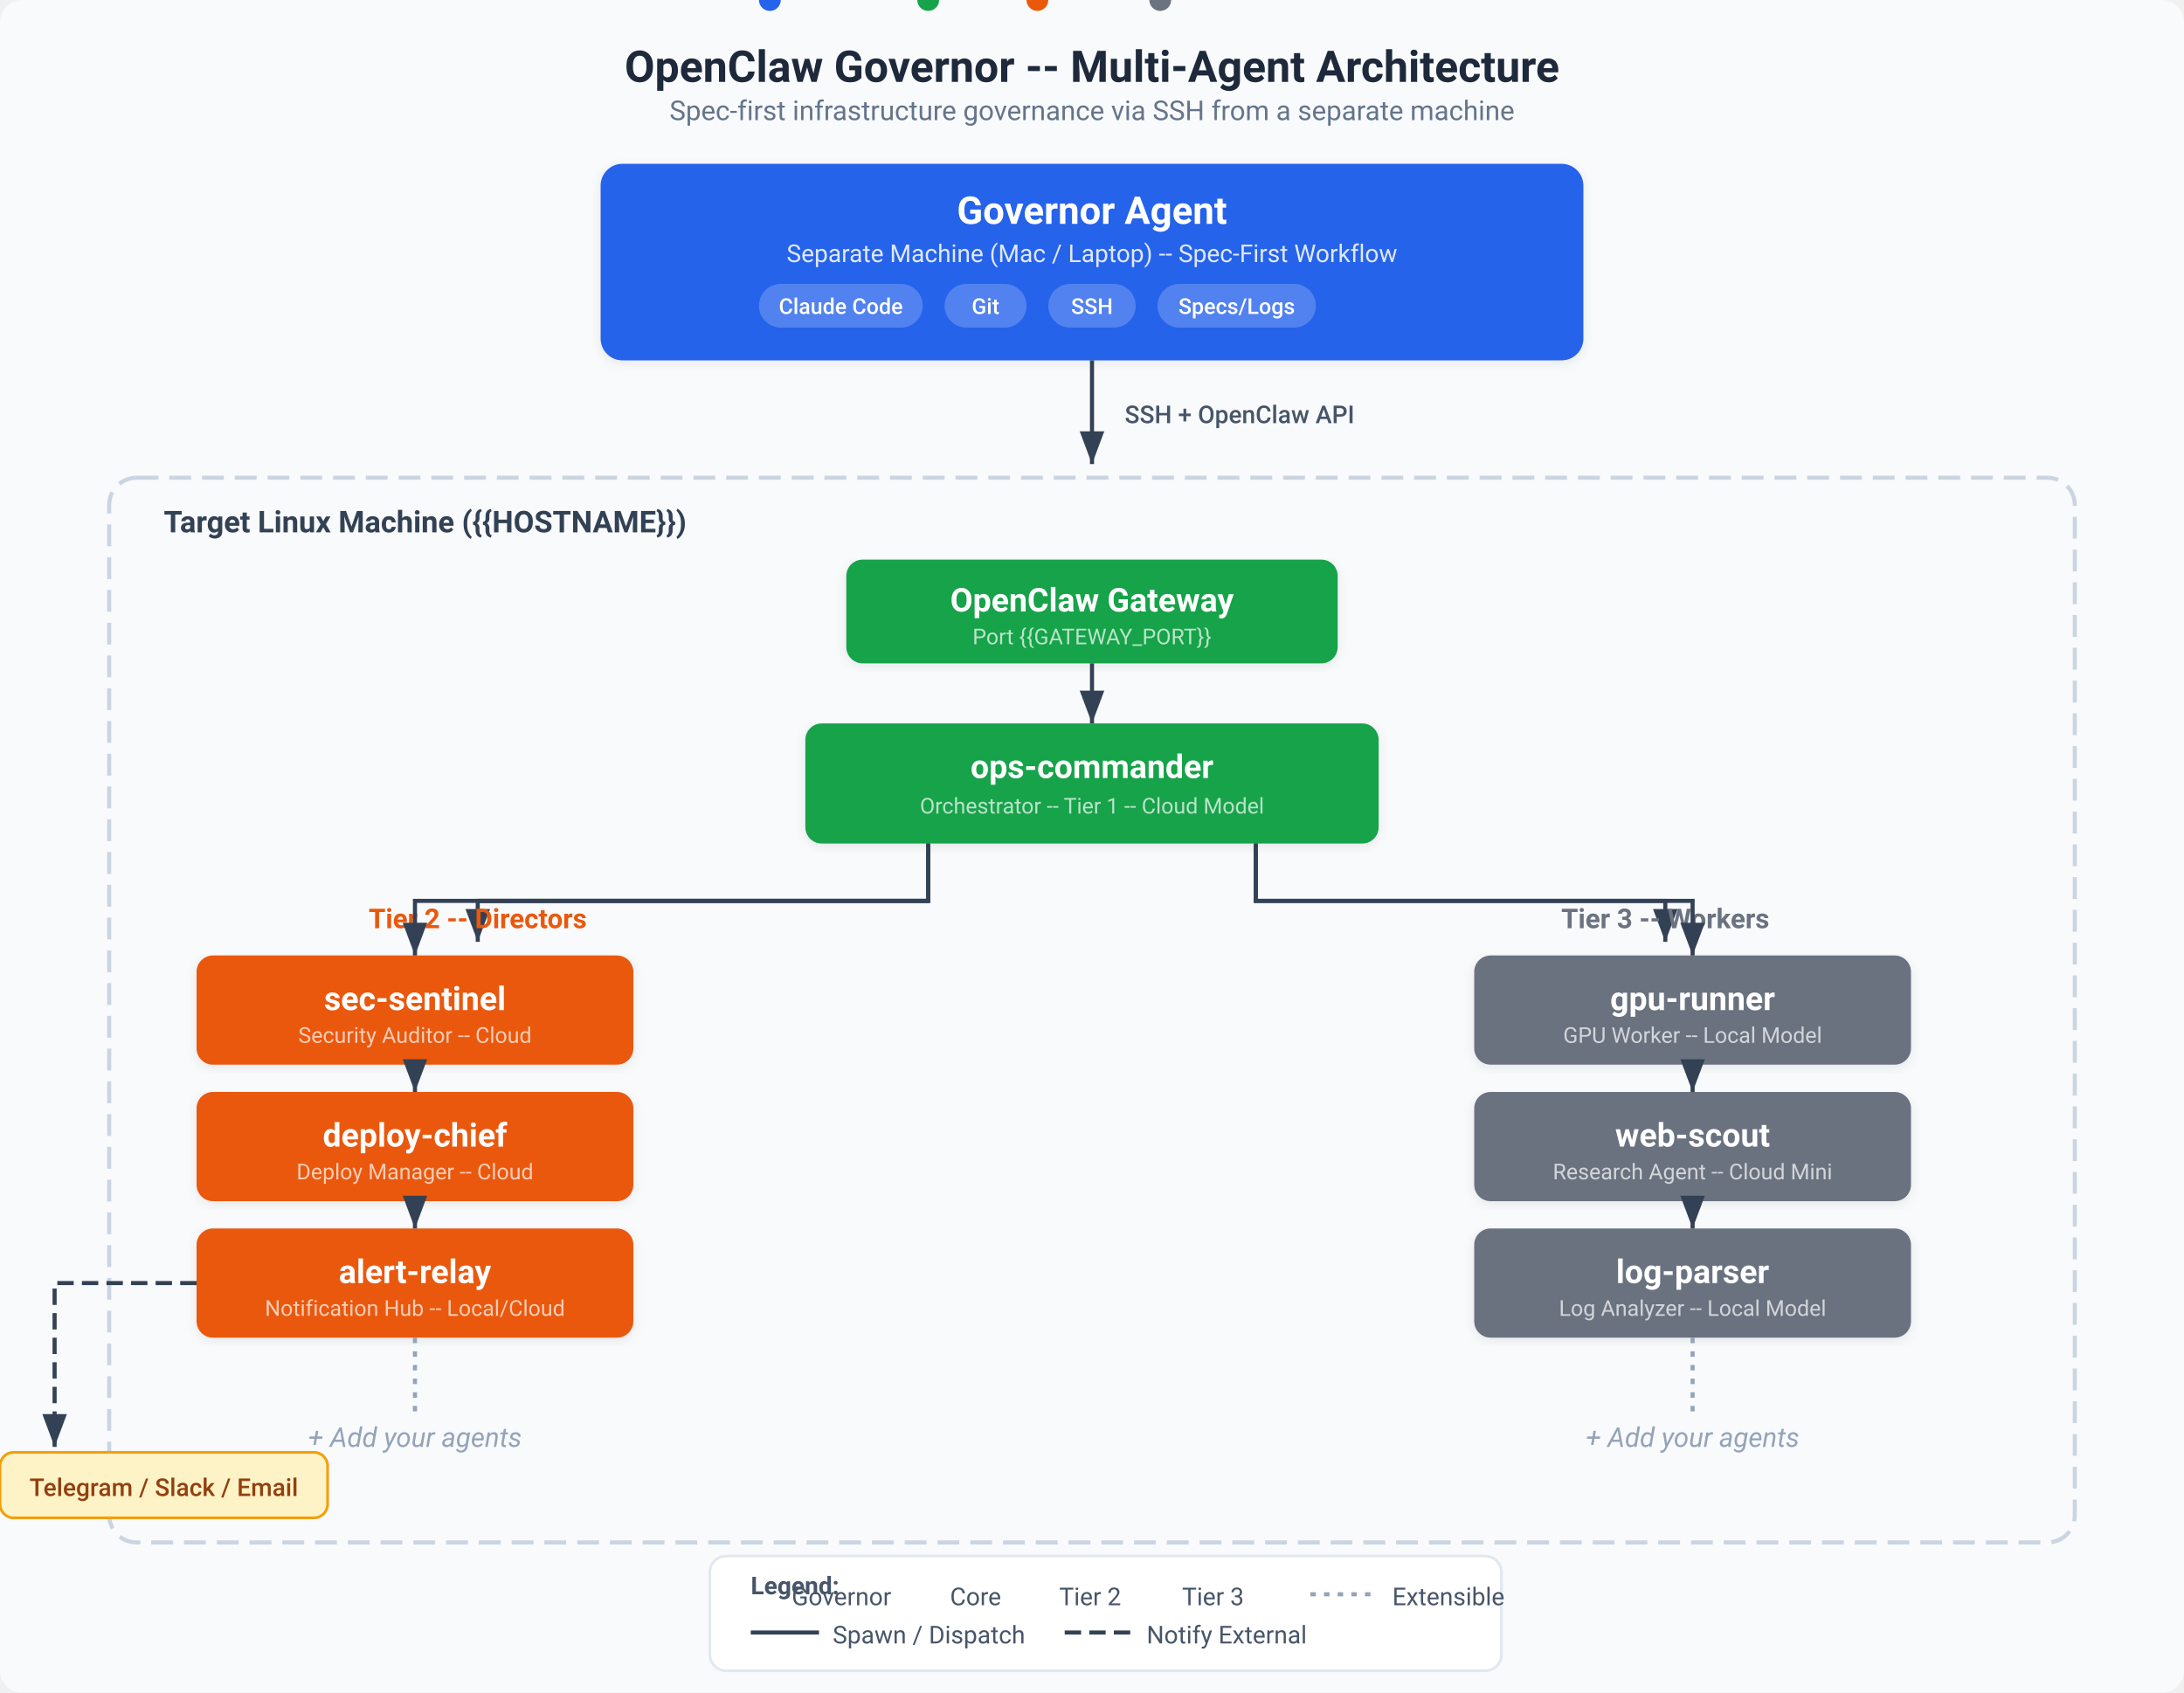
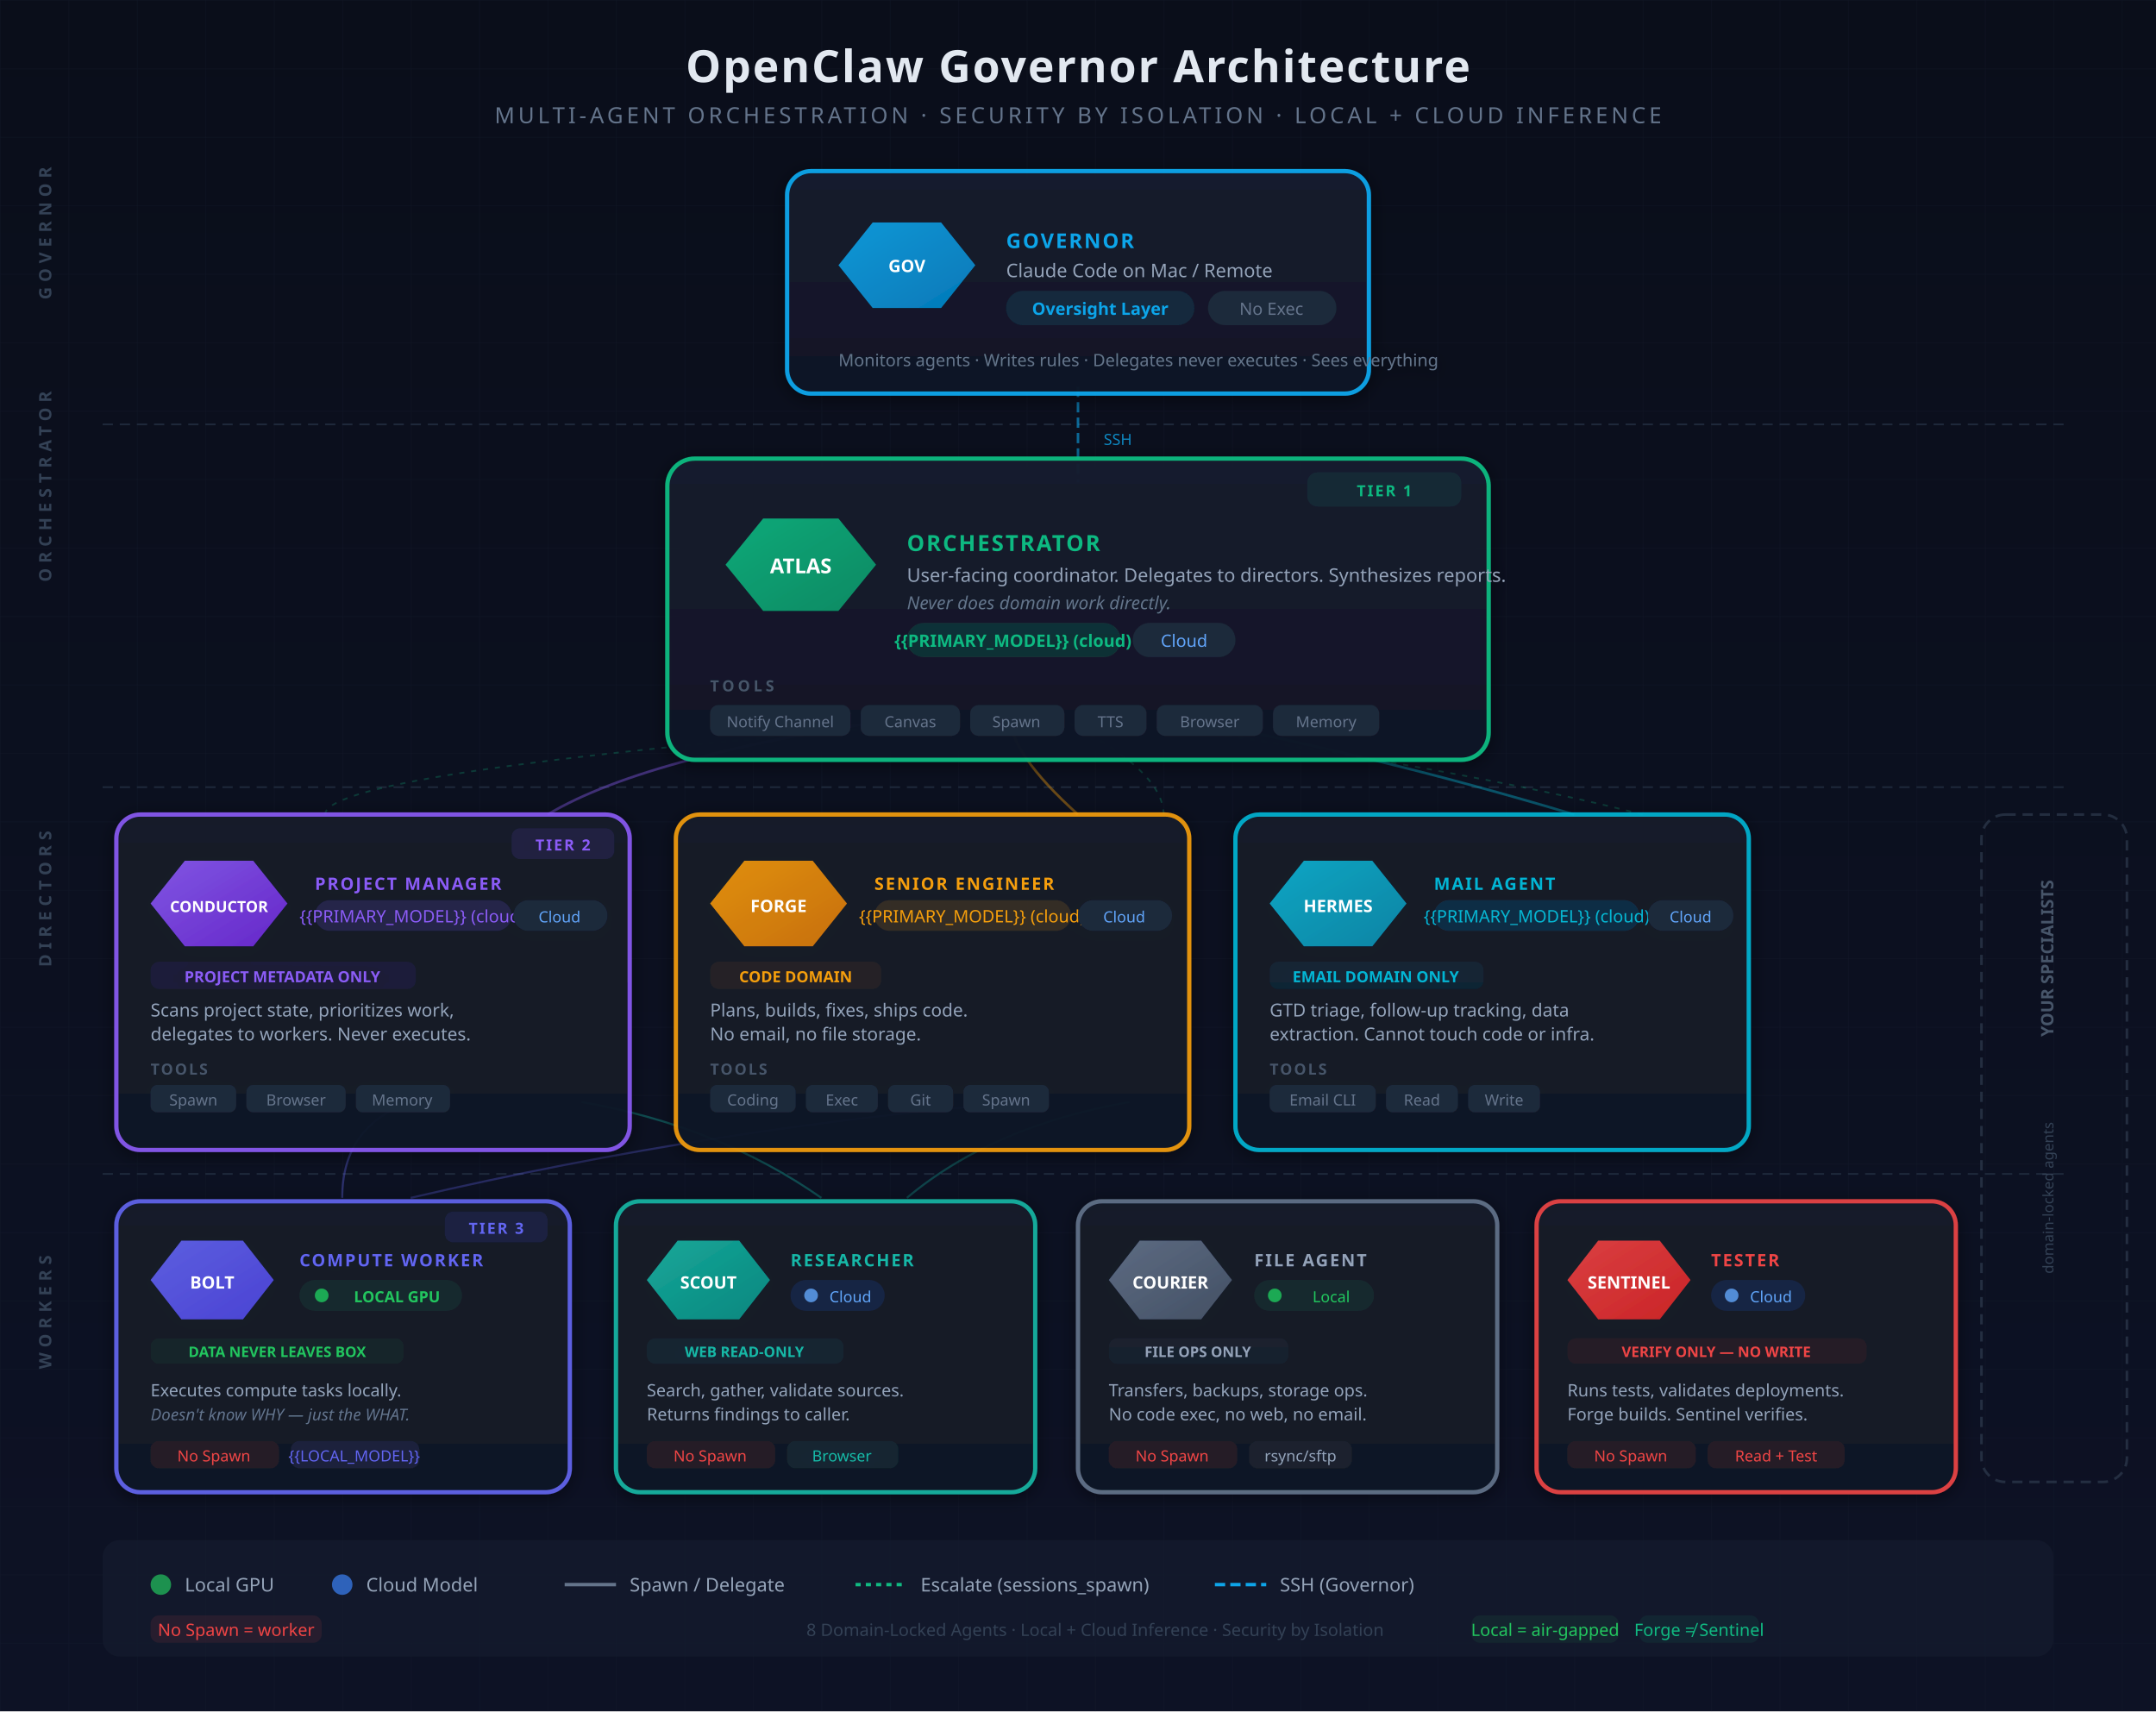
- <svg xmlns="http://www.w3.org/2000/svg" viewBox="0 0 800 620" width="800" height="620">
-   <style>
-     text { font-family: -apple-system, 'Segoe UI', Roboto, Helvetica, Arial, sans-serif; }
-     .title { font-size: 16px; font-weight: 700; fill: #1e293b; }
-     .subtitle { font-size: 10px; fill: #64748b; }
-     .box-label { font-size: 12px; font-weight: 600; fill: #fff; }
-     .box-sub { font-size: 9px; fill: rgba(255,255,255,0.85); }
-     .section-label { font-size: 11px; font-weight: 600; fill: #334155; }
-     .badge { font-size: 8px; font-weight: 500; fill: #1e293b; }
-     .legend-text { font-size: 9px; fill: #475569; }
-     .arrow-label { font-size: 9px; fill: #475569; font-weight: 500; }
-     .tier-label { font-size: 8px; fill: rgba(255,255,255,0.7); font-weight: 400; }
-     .add-label { font-size: 10px; fill: #94a3b8; font-style: italic; }
-     .connector { fill: none; stroke-width: 1.5; }
-     .solid { stroke: #334155; }
-     .dashed { stroke: #334155; stroke-dasharray: 6,3; }
-     .dotted { stroke: #94a3b8; stroke-dasharray: 2,3; }
-   </style>
+ <svg xmlns="http://www.w3.org/2000/svg" viewBox="0 0 1260 1000" font-family="'Segoe UI', system-ui, -apple-system, sans-serif">
  <defs>
-     <marker id="arrowhead" markerWidth="8" markerHeight="6" refX="8" refY="3" orient="auto">
-       <path d="M0,0 L8,3 L0,6 Z" fill="#334155" />
-     </marker>
-     <marker id="arrowhead-gray" markerWidth="8" markerHeight="6" refX="8" refY="3" orient="auto">
-       <path d="M0,0 L8,3 L0,6 Z" fill="#94a3b8" />
-     </marker>
-     <filter id="shadow" x="-4%" y="-4%" width="108%" height="112%">
-       <feDropShadow dx="0" dy="1" stdDeviation="2" flood-opacity="0.08" />
+     <linearGradient id="bg" x1="0" y1="0" x2="0" y2="1">
+       <stop offset="0%" stop-color="#0a0e1a" />
+       <stop offset="100%" stop-color="#0d1225" />
+     </linearGradient>
+     <linearGradient id="cardBg" x1="0" y1="0" x2="0" y2="1">
+       <stop offset="0%" stop-color="#141b2d" />
+       <stop offset="100%" stop-color="#111827" />
+     </linearGradient>
+     <linearGradient id="govGrad" x1="0" y1="0" x2="1" y2="1">
+       <stop offset="0%" stop-color="#0ea5e9" />
+       <stop offset="100%" stop-color="#0284c7" />
+     </linearGradient>
+     <linearGradient id="atlasGrad" x1="0" y1="0" x2="1" y2="1">
+       <stop offset="0%" stop-color="#10b981" />
+       <stop offset="100%" stop-color="#059669" />
+     </linearGradient>
+     <linearGradient id="conductorGrad" x1="0" y1="0" x2="1" y2="1">
+       <stop offset="0%" stop-color="#8b5cf6" />
+       <stop offset="100%" stop-color="#6d28d9" />
+     </linearGradient>
+     <linearGradient id="forgeGrad" x1="0" y1="0" x2="1" y2="1">
+       <stop offset="0%" stop-color="#f59e0b" />
+       <stop offset="100%" stop-color="#d97706" />
+     </linearGradient>
+     <linearGradient id="hermesGrad" x1="0" y1="0" x2="1" y2="1">
+       <stop offset="0%" stop-color="#06b6d4" />
+       <stop offset="100%" stop-color="#0891b2" />
+     </linearGradient>
+     <linearGradient id="boltGrad" x1="0" y1="0" x2="1" y2="1">
+       <stop offset="0%" stop-color="#6366f1" />
+       <stop offset="100%" stop-color="#4f46e5" />
+     </linearGradient>
+     <linearGradient id="scoutGrad" x1="0" y1="0" x2="1" y2="1">
+       <stop offset="0%" stop-color="#14b8a6" />
+       <stop offset="100%" stop-color="#0d9488" />
+     </linearGradient>
+     <linearGradient id="courierGrad" x1="0" y1="0" x2="1" y2="1">
+       <stop offset="0%" stop-color="#64748b" />
+       <stop offset="100%" stop-color="#475569" />
+     </linearGradient>
+     <linearGradient id="sentinelGrad" x1="0" y1="0" x2="1" y2="1">
+       <stop offset="0%" stop-color="#ef4444" />
+       <stop offset="100%" stop-color="#dc2626" />
+     </linearGradient>
+     <linearGradient id="accent" x1="0" y1="0" x2="1" y2="0">
+       <stop offset="0%" stop-color="#10b981" />
+       <stop offset="100%" stop-color="#06b6d4" />
+     </linearGradient>
+     <filter id="shadow">
+       <feDropShadow dx="0" dy="2" stdDeviation="5" flood-color="#000" flood-opacity="0.5" />
+     </filter>
+     <filter id="glowBlue">
+       <feGaussianBlur stdDeviation="4" result="blur" />
+       <feComposite in="SourceGraphic" in2="blur" operator="over" />
    </filter>
  </defs>
-   <rect width="800" height="620" fill="#f8fafc" rx="8" />
-   <text x="400" y="30" text-anchor="middle" class="title">OpenClaw Governor -- Multi-Agent Architecture</text>
-   <text x="400" y="44" text-anchor="middle" class="subtitle">Spec-first infrastructure governance via SSH from a separate machine</text>
-   <rect x="220" y="60" width="360" height="72" rx="8" fill="#2563eb" filter="url(#shadow)" />
-   <text x="400" y="82" text-anchor="middle" class="box-label" style="font-size:14px">Governor Agent</text>
-   <text x="400" y="96" text-anchor="middle" class="box-sub">Separate Machine (Mac / Laptop) -- Spec-First Workflow</text>
-   <rect x="278" y="104" width="60" height="16" rx="8" fill="rgba(255,255,255,0.2)" />
-   <text x="308" y="115" text-anchor="middle" class="badge" style="fill:#fff">Claude Code</text>
-   <rect x="346" y="104" width="30" height="16" rx="8" fill="rgba(255,255,255,0.2)" />
-   <text x="361" y="115" text-anchor="middle" class="badge" style="fill:#fff">Git</text>
-   <rect x="384" y="104" width="32" height="16" rx="8" fill="rgba(255,255,255,0.2)" />
-   <text x="400" y="115" text-anchor="middle" class="badge" style="fill:#fff">SSH</text>
-   <rect x="424" y="104" width="58" height="16" rx="8" fill="rgba(255,255,255,0.2)" />
-   <text x="453" y="115" text-anchor="middle" class="badge" style="fill:#fff">Specs/Logs</text>
-   <line x1="400" y1="132" x2="400" y2="170" class="connector solid" marker-end="url(#arrowhead)" />
-   <text x="412" y="155" class="arrow-label">SSH + OpenClaw API</text>
-   <rect x="40" y="175" width="720" height="390" rx="10" fill="none" stroke="#cbd5e1" stroke-width="1.5" stroke-dasharray="8,4" />
-   <text x="60" y="195" class="section-label">Target Linux Machine ({{HOSTNAME}})</text>
-   <rect x="310" y="205" width="180" height="38" rx="6" fill="#16a34a" filter="url(#shadow)" />
-   <text x="400" y="224" text-anchor="middle" class="box-label">OpenClaw Gateway</text>
-   <text x="400" y="236" text-anchor="middle" class="tier-label">Port {{GATEWAY_PORT}}</text>
-   <line x1="400" y1="243" x2="400" y2="265" class="connector solid" marker-end="url(#arrowhead)" />
-   <rect x="295" y="265" width="210" height="44" rx="6" fill="#16a34a" filter="url(#shadow)" />
-   <text x="400" y="285" text-anchor="middle" class="box-label">ops-commander</text>
-   <text x="400" y="298" text-anchor="middle" class="tier-label">Orchestrator -- Tier 1 -- Cloud Model</text>
-   <path d="M 340 309 L 340 330 L 175 330 L 175 345" class="connector solid" marker-end="url(#arrowhead)" />
-   <path d="M 340 330 L 175 330" class="connector solid" />
-   <text x="175" y="340" text-anchor="middle" class="section-label" style="font-size:10px; fill:#ea580c">Tier 2 -- Directors</text>
-   <rect x="72" y="350" width="160" height="40" rx="6" fill="#ea580c" filter="url(#shadow)" />
-   <text x="152" y="370" text-anchor="middle" class="box-label">sec-sentinel</text>
-   <text x="152" y="382" text-anchor="middle" class="tier-label">Security Auditor -- Cloud</text>
-   <path d="M 340 309 L 340 330 L 152 330 L 152 350" class="connector solid" marker-end="url(#arrowhead)" />
-   <rect x="72" y="400" width="160" height="40" rx="6" fill="#ea580c" filter="url(#shadow)" />
-   <text x="152" y="420" text-anchor="middle" class="box-label">deploy-chief</text>
-   <text x="152" y="432" text-anchor="middle" class="tier-label">Deploy Manager -- Cloud</text>
-   <line x1="152" y1="390" x2="152" y2="400" class="connector solid" marker-end="url(#arrowhead)" />
-   <rect x="72" y="450" width="160" height="40" rx="6" fill="#ea580c" filter="url(#shadow)" />
-   <text x="152" y="470" text-anchor="middle" class="box-label">alert-relay</text>
-   <text x="152" y="482" text-anchor="middle" class="tier-label">Notification Hub -- Local/Cloud</text>
-   <line x1="152" y1="440" x2="152" y2="450" class="connector solid" marker-end="url(#arrowhead)" />
-   <path d="M 72 470 L 20 470 L 20 530" class="connector dashed" marker-end="url(#arrowhead)" />
-   <rect x="0" y="532" width="120" height="24" rx="5" fill="#fef3c7" stroke="#f59e0b" stroke-width="1" />
-   <text x="60" y="548" text-anchor="middle" class="badge" style="fill:#92400e; font-size:9px">Telegram / Slack / Email</text>
-   <path d="M 460 309 L 460 330 L 610 330 L 610 345" class="connector solid" marker-end="url(#arrowhead)" />
-   <text x="610" y="340" text-anchor="middle" class="section-label" style="font-size:10px; fill:#6b7280">Tier 3 -- Workers</text>
-   <rect x="540" y="350" width="160" height="40" rx="6" fill="#6b7280" filter="url(#shadow)" />
-   <text x="620" y="370" text-anchor="middle" class="box-label">gpu-runner</text>
-   <text x="620" y="382" text-anchor="middle" class="tier-label">GPU Worker -- Local Model</text>
-   <path d="M 460 309 L 460 330 L 620 330 L 620 350" class="connector solid" marker-end="url(#arrowhead)" />
-   <rect x="540" y="400" width="160" height="40" rx="6" fill="#6b7280" filter="url(#shadow)" />
-   <text x="620" y="420" text-anchor="middle" class="box-label">web-scout</text>
-   <text x="620" y="432" text-anchor="middle" class="tier-label">Research Agent -- Cloud Mini</text>
-   <line x1="620" y1="390" x2="620" y2="400" class="connector solid" marker-end="url(#arrowhead)" />
-   <rect x="540" y="450" width="160" height="40" rx="6" fill="#6b7280" filter="url(#shadow)" />
-   <text x="620" y="470" text-anchor="middle" class="box-label">log-parser</text>
-   <text x="620" y="482" text-anchor="middle" class="tier-label">Log Analyzer -- Local Model</text>
-   <line x1="620" y1="440" x2="620" y2="450" class="connector solid" marker-end="url(#arrowhead)" />
-   <line x1="152" y1="490" x2="152" y2="520" class="connector dotted" />
-   <text x="152" y="530" text-anchor="middle" class="add-label">+ Add your agents</text>
-   <line x1="620" y1="490" x2="620" y2="520" class="connector dotted" />
-   <text x="620" y="530" text-anchor="middle" class="add-label">+ Add your agents</text>
-   <rect x="260" y="570" width="290" height="42" rx="6" fill="#fff" stroke="#e2e8f0" stroke-width="1" />
-   <text x="275" y="584" class="legend-text" style="font-weight:600">Legend:</text>
-   <line x1="275" y1="598" x2="300" y2="598" stroke="#334155" stroke-width="1.5" />
-   <text x="305" y="602" class="legend-text">Spawn / Dispatch</text>
-   <line x1="390" y1="598" x2="415" y2="598" stroke="#334155" stroke-width="1.5" stroke-dasharray="6,3" />
-   <text x="420" y="602" class="legend-text">Notify External</text>
-   <circle cx="282" y="584" r="4" fill="#2563eb" />
-   <text x="290" y="588" class="legend-text">Governor</text>
-   <circle cx="340" y="584" r="4" fill="#16a34a" />
-   <text x="348" y="588" class="legend-text">Core</text>
-   <circle cx="380" y="584" r="4" fill="#ea580c" />
-   <text x="388" y="588" class="legend-text">Tier 2</text>
-   <circle cx="425" y="584" r="4" fill="#6b7280" />
-   <text x="433" y="588" class="legend-text">Tier 3</text>
-   <line x1="480" y1="584" x2="505" y2="584" stroke="#94a3b8" stroke-width="1.5" stroke-dasharray="2,3" />
-   <text x="510" y="588" class="legend-text">Extensible</text>
+   <rect width="1260" height="1000" fill="url(#bg)" />
+   <pattern id="grid" width="40" height="40" patternUnits="userSpaceOnUse">
+     <path d="M 40 0 L 0 0 0 40" fill="none" stroke="#1a2235" stroke-width="0.5" />
+   </pattern>
+   <rect width="1260" height="1000" fill="url(#grid)" opacity="0.4" />
+   <text x="630" y="48" text-anchor="middle" fill="#e2e8f0" font-size="26" font-weight="700" letter-spacing="1">OpenClaw Governor Architecture</text>
+   <text x="630" y="72" text-anchor="middle" fill="#64748b" font-size="13" letter-spacing="2">MULTI-AGENT ORCHESTRATION · SECURITY BY ISOLATION · LOCAL + CLOUD INFERENCE</text>
+   <line x1="400" y1="84" x2="860" y2="84" stroke="url(#accent)" stroke-width="2" opacity="0.6" />
+   <text x="30" y="175" fill="#334155" font-size="10" font-weight="600" letter-spacing="3" transform="rotate(-90, 30, 175)">GOVERNOR</text>
+   <text x="30" y="340" fill="#334155" font-size="10" font-weight="600" letter-spacing="3" transform="rotate(-90, 30, 340)">ORCHESTRATOR</text>
+   <text x="30" y="565" fill="#334155" font-size="10" font-weight="600" letter-spacing="3" transform="rotate(-90, 30, 565)">DIRECTORS</text>
+   <text x="30" y="800" fill="#334155" font-size="10" font-weight="600" letter-spacing="3" transform="rotate(-90, 30, 800)">WORKERS</text>
+   <line x1="60" y1="248" x2="1210" y2="248" stroke="#1e293b" stroke-width="1" stroke-dasharray="6,4" />
+   <line x1="60" y1="460" x2="1210" y2="460" stroke="#1e293b" stroke-width="1" stroke-dasharray="6,4" />
+   <line x1="60" y1="686" x2="1210" y2="686" stroke="#1e293b" stroke-width="1" stroke-dasharray="6,4" />
+   <line x1="630" y1="226" x2="630" y2="282" stroke="#0ea5e9" stroke-width="1.5" stroke-dasharray="6,3" opacity="0.6" />
+   <text x="645" y="260" fill="#0ea5e9" font-size="9" opacity="0.8">SSH</text>
+   <path d="M 540 418 Q 380 440 320 476" fill="none" stroke="#8b5cf6" stroke-width="1.5" opacity="0.4" />
+   <path d="M 590 418 Q 590 440 630 476" fill="none" stroke="#f59e0b" stroke-width="1.5" opacity="0.4" />
+   <path d="M 680 418 Q 800 440 920 476" fill="none" stroke="#06b6d4" stroke-width="1.5" opacity="0.4" />
+   <path d="M 240 644 Q 200 658 200 700" fill="none" stroke="#6366f1" stroke-width="1.2" opacity="0.35" />
+   <path d="M 340 644 Q 420 658 480 700" fill="none" stroke="#14b8a6" stroke-width="1.2" opacity="0.35" />
+   <path d="M 600 644 Q 420 658 240 700" fill="none" stroke="#6366f1" stroke-width="1.2" opacity="0.3" />
+   <path d="M 660 644 Q 580 658 530 700" fill="none" stroke="#14b8a6" stroke-width="1.2" opacity="0.3" />
+   <path d="M 190 476 Q 190 450 580 420" fill="none" stroke="#10b981" stroke-width="1" stroke-dasharray="3,4" opacity="0.25" />
+   <path d="M 680 476 Q 680 450 620 420" fill="none" stroke="#10b981" stroke-width="1" stroke-dasharray="3,4" opacity="0.25" />
+   <path d="M 960 476 Q 860 450 650 420" fill="none" stroke="#10b981" stroke-width="1" stroke-dasharray="3,4" opacity="0.25" />
+   <g filter="url(#shadow)">
+     <rect x="460" y="100" width="340" height="130" rx="14" fill="url(#cardBg)" stroke="#0ea5e9" stroke-width="2.5" opacity="0.95" />
+     <polygon points="490,155 510,130 550,130 570,155 550,180 510,180" fill="url(#govGrad)" opacity="0.9" />
+     <text x="530" y="159" text-anchor="middle" fill="#fff" font-size="10" font-weight="700">GOV</text>
+     <text x="588" y="145" fill="#0ea5e9" font-size="12" font-weight="700" letter-spacing="1">GOVERNOR</text>
+     <text x="588" y="162" fill="#94a3b8" font-size="11">Claude Code on Mac / Remote</text>
+     <rect x="588" y="170" width="110" height="20" rx="10" fill="#0ea5e9" opacity="0.12" />
+     <text x="643" y="184" text-anchor="middle" fill="#0ea5e9" font-size="10" font-weight="600">Oversight Layer</text>
+     <rect x="706" y="170" width="75" height="20" rx="10" fill="#1e293b" />
+     <text x="743" y="184" text-anchor="middle" fill="#64748b" font-size="10">No Exec</text>
+     <text x="490" y="214" fill="#64748b" font-size="10">Monitors agents · Writes rules · Delegates never executes · Sees everything</text>
+   </g>
+   <g filter="url(#shadow)">
+     <rect x="390" y="268" width="480" height="176" rx="16" fill="url(#cardBg)" stroke="#10b981" stroke-width="2.5" opacity="0.95" />
+     <polygon points="424,330 446,303 490,303 512,330 490,357 446,357" fill="url(#atlasGrad)" opacity="0.9" />
+     <text x="468" y="335" text-anchor="middle" fill="#fff" font-size="12" font-weight="700">ATLAS</text>
+     <text x="530" y="322" fill="#10b981" font-size="13" font-weight="700" letter-spacing="1">ORCHESTRATOR</text>
+     <text x="530" y="340" fill="#94a3b8" font-size="11">User-facing coordinator. Delegates to directors. Synthesizes reports.</text>
+     <text x="530" y="356" fill="#64748b" font-size="10.5" font-style="italic">Never does domain work directly.</text>
+     <rect x="530" y="364" width="125" height="20" rx="10" fill="#10b981" opacity="0.15" />
+     <text x="592" y="378" text-anchor="middle" fill="#10b981" font-size="10" font-weight="600">{{PRIMARY_MODEL}} (cloud)</text>
+     <rect x="662" y="364" width="60" height="20" rx="10" fill="#1e293b" />
+     <text x="692" y="378" text-anchor="middle" fill="#60a5fa" font-size="10">Cloud</text>
+     <text x="415" y="404" fill="#475569" font-size="9" font-weight="600" letter-spacing="2">TOOLS</text>
+     <rect x="415" y="412" width="82" height="18" rx="5" fill="#1e293b" />
+     <text x="456" y="425" text-anchor="middle" fill="#64748b" font-size="9">Notify Channel</text>
+     <rect x="503" y="412" width="58" height="18" rx="5" fill="#1e293b" />
+     <text x="532" y="425" text-anchor="middle" fill="#64748b" font-size="9">Canvas</text>
+     <rect x="567" y="412" width="55" height="18" rx="5" fill="#1e293b" />
+     <text x="594" y="425" text-anchor="middle" fill="#64748b" font-size="9">Spawn</text>
+     <rect x="628" y="412" width="42" height="18" rx="5" fill="#1e293b" />
+     <text x="649" y="425" text-anchor="middle" fill="#64748b" font-size="9">TTS</text>
+     <rect x="676" y="412" width="62" height="18" rx="5" fill="#1e293b" />
+     <text x="707" y="425" text-anchor="middle" fill="#64748b" font-size="9">Browser</text>
+     <rect x="744" y="412" width="62" height="18" rx="5" fill="#1e293b" />
+     <text x="775" y="425" text-anchor="middle" fill="#64748b" font-size="9">Memory</text>
+     <rect x="764" y="276" width="90" height="20" rx="6" fill="#10b981" opacity="0.1" />
+     <text x="809" y="290" text-anchor="middle" fill="#10b981" font-size="9" font-weight="700" letter-spacing="1">TIER 1</text>
+   </g>
+   <g filter="url(#shadow)">
+     <rect x="68" y="476" width="300" height="196" rx="14" fill="url(#cardBg)" stroke="#8b5cf6" stroke-width="2.5" opacity="0.9" />
+     <polygon points="88,528 108,503 148,503 168,528 148,553 108,553" fill="url(#conductorGrad)" opacity="0.9" />
+     <text x="128" y="533" text-anchor="middle" fill="#fff" font-size="9" font-weight="700">CONDUCTOR</text>
+     <text x="184" y="520" fill="#8b5cf6" font-size="10" font-weight="700" letter-spacing="1">PROJECT MANAGER</text>
+     <rect x="184" y="526" width="115" height="18" rx="9" fill="#8b5cf6" opacity="0.15" />
+     <text x="241" y="539" text-anchor="middle" fill="#8b5cf6" font-size="10">{{PRIMARY_MODEL}} (cloud)</text>
+     <rect x="300" y="526" width="55" height="18" rx="9" fill="#1e293b" />
+     <text x="327" y="539" text-anchor="middle" fill="#60a5fa" font-size="9">Cloud</text>
+     <rect x="88" y="562" width="155" height="16" rx="5" fill="#8b5cf6" opacity="0.08" />
+     <text x="165" y="574" text-anchor="middle" fill="#8b5cf6" font-size="9" font-weight="600">PROJECT METADATA ONLY</text>
+     <text x="88" y="594" fill="#94a3b8" font-size="10.5">Scans project state, prioritizes work,</text>
+     <text x="88" y="608" fill="#94a3b8" font-size="10.5">delegates to workers. Never executes.</text>
+     <text x="88" y="628" fill="#475569" font-size="9" font-weight="600" letter-spacing="1">TOOLS</text>
+     <rect x="88" y="634" width="50" height="16" rx="4" fill="#1e293b" />
+     <text x="113" y="646" text-anchor="middle" fill="#64748b" font-size="9">Spawn</text>
+     <rect x="144" y="634" width="58" height="16" rx="4" fill="#1e293b" />
+     <text x="173" y="646" text-anchor="middle" fill="#64748b" font-size="9">Browser</text>
+     <rect x="208" y="634" width="55" height="16" rx="4" fill="#1e293b" />
+     <text x="235" y="646" text-anchor="middle" fill="#64748b" font-size="9">Memory</text>
+     <rect x="299" y="484" width="60" height="18" rx="5" fill="#8b5cf6" opacity="0.1" />
+     <text x="329" y="497" text-anchor="middle" fill="#8b5cf6" font-size="9" font-weight="700" letter-spacing="1">TIER 2</text>
+   </g>
+   <g filter="url(#shadow)">
+     <rect x="395" y="476" width="300" height="196" rx="14" fill="url(#cardBg)" stroke="#f59e0b" stroke-width="2.5" opacity="0.9" />
+     <polygon points="415,528 435,503 475,503 495,528 475,553 435,553" fill="url(#forgeGrad)" opacity="0.9" />
+     <text x="455" y="533" text-anchor="middle" fill="#fff" font-size="10" font-weight="700">FORGE</text>
+     <text x="511" y="520" fill="#f59e0b" font-size="10" font-weight="700" letter-spacing="1">SENIOR ENGINEER</text>
+     <rect x="511" y="526" width="115" height="18" rx="9" fill="#f59e0b" opacity="0.15" />
+     <text x="568" y="539" text-anchor="middle" fill="#f59e0b" font-size="10">{{PRIMARY_MODEL}} (cloud)</text>
+     <rect x="630" y="526" width="55" height="18" rx="9" fill="#1e293b" />
+     <text x="657" y="539" text-anchor="middle" fill="#60a5fa" font-size="9">Cloud</text>
+     <rect x="415" y="562" width="100" height="16" rx="5" fill="#f59e0b" opacity="0.08" />
+     <text x="465" y="574" text-anchor="middle" fill="#f59e0b" font-size="9" font-weight="600">CODE DOMAIN</text>
+     <text x="415" y="594" fill="#94a3b8" font-size="10.5">Plans, builds, fixes, ships code.</text>
+     <text x="415" y="608" fill="#94a3b8" font-size="10.5">No email, no file storage.</text>
+     <text x="415" y="628" fill="#475569" font-size="9" font-weight="600" letter-spacing="1">TOOLS</text>
+     <rect x="415" y="634" width="50" height="16" rx="4" fill="#1e293b" />
+     <text x="440" y="646" text-anchor="middle" fill="#64748b" font-size="9">Coding</text>
+     <rect x="471" y="634" width="42" height="16" rx="4" fill="#1e293b" />
+     <text x="492" y="646" text-anchor="middle" fill="#64748b" font-size="9">Exec</text>
+     <rect x="519" y="634" width="38" height="16" rx="4" fill="#1e293b" />
+     <text x="538" y="646" text-anchor="middle" fill="#64748b" font-size="9">Git</text>
+     <rect x="563" y="634" width="50" height="16" rx="4" fill="#1e293b" />
+     <text x="588" y="646" text-anchor="middle" fill="#64748b" font-size="9">Spawn</text>
+   </g>
+   <g filter="url(#shadow)">
+     <rect x="722" y="476" width="300" height="196" rx="14" fill="url(#cardBg)" stroke="#06b6d4" stroke-width="2.5" opacity="0.9" />
+     <polygon points="742,528 762,503 802,503 822,528 802,553 762,553" fill="url(#hermesGrad)" opacity="0.9" />
+     <text x="782" y="533" text-anchor="middle" fill="#fff" font-size="10" font-weight="700">HERMES</text>
+     <text x="838" y="520" fill="#06b6d4" font-size="10" font-weight="700" letter-spacing="1">MAIL AGENT</text>
+     <rect x="838" y="526" width="120" height="18" rx="9" fill="#06b6d4" opacity="0.15" />
+     <text x="898" y="539" text-anchor="middle" fill="#06b6d4" font-size="10">{{PRIMARY_MODEL}} (cloud)</text>
+     <rect x="963" y="526" width="50" height="18" rx="9" fill="#1e293b" />
+     <text x="988" y="539" text-anchor="middle" fill="#60a5fa" font-size="9">Cloud</text>
+     <rect x="742" y="562" width="125" height="16" rx="5" fill="#06b6d4" opacity="0.08" />
+     <text x="804" y="574" text-anchor="middle" fill="#06b6d4" font-size="9" font-weight="600">EMAIL DOMAIN ONLY</text>
+     <text x="742" y="594" fill="#94a3b8" font-size="10.5">GTD triage, follow-up tracking, data</text>
+     <text x="742" y="608" fill="#94a3b8" font-size="10.5">extraction. Cannot touch code or infra.</text>
+     <text x="742" y="628" fill="#475569" font-size="9" font-weight="600" letter-spacing="1">TOOLS</text>
+     <rect x="742" y="634" width="62" height="16" rx="4" fill="#1e293b" />
+     <text x="773" y="646" text-anchor="middle" fill="#64748b" font-size="9">Email CLI</text>
+     <rect x="810" y="634" width="42" height="16" rx="4" fill="#1e293b" />
+     <text x="831" y="646" text-anchor="middle" fill="#64748b" font-size="9">Read</text>
+     <rect x="858" y="634" width="42" height="16" rx="4" fill="#1e293b" />
+     <text x="879" y="646" text-anchor="middle" fill="#64748b" font-size="9">Write</text>
+   </g>
+   <g filter="url(#shadow)">
+     <rect x="68" y="702" width="265" height="170" rx="14" fill="url(#cardBg)" stroke="#6366f1" stroke-width="2.5" opacity="0.9" />
+     <polygon points="88,748 106,725 142,725 160,748 142,771 106,771" fill="url(#boltGrad)" opacity="0.9" />
+     <text x="124" y="753" text-anchor="middle" fill="#fff" font-size="10" font-weight="700">BOLT</text>
+     <text x="175" y="740" fill="#6366f1" font-size="10" font-weight="700" letter-spacing="1">COMPUTE WORKER</text>
+     <rect x="175" y="748" width="95" height="18" rx="9" fill="#22c55e" opacity="0.12" />
+     <circle cx="188" cy="757" r="4" fill="#22c55e" opacity="0.8" />
+     <text x="232" y="761" text-anchor="middle" fill="#22c55e" font-size="9" font-weight="600">LOCAL GPU</text>
+     <rect x="88" y="782" width="148" height="15" rx="5" fill="#22c55e" opacity="0.08" />
+     <text x="162" y="793" text-anchor="middle" fill="#22c55e" font-size="8.5" font-weight="600">DATA NEVER LEAVES BOX</text>
+     <text x="88" y="816" fill="#94a3b8" font-size="10">Executes compute tasks locally.</text>
+     <text x="88" y="830" fill="#64748b" font-size="9.5" font-style="italic">Doesn't know WHY — just the WHAT.</text>
+     <rect x="88" y="842" width="75" height="16" rx="5" fill="#ef4444" opacity="0.1" />
+     <text x="125" y="854" text-anchor="middle" fill="#ef4444" font-size="9">No Spawn</text>
+     <rect x="170" y="842" width="75" height="16" rx="5" fill="#6366f1" opacity="0.1" />
+     <text x="207" y="854" text-anchor="middle" fill="#6366f1" font-size="9">{{LOCAL_MODEL}}</text>
+     <rect x="260" y="708" width="60" height="18" rx="5" fill="#6366f1" opacity="0.1" />
+     <text x="290" y="721" text-anchor="middle" fill="#6366f1" font-size="9" font-weight="700" letter-spacing="1">TIER 3</text>
+   </g>
+   <g filter="url(#shadow)">
+     <rect x="360" y="702" width="245" height="170" rx="14" fill="url(#cardBg)" stroke="#14b8a6" stroke-width="2.5" opacity="0.9" />
+     <polygon points="378,748 396,725 432,725 450,748 432,771 396,771" fill="url(#scoutGrad)" opacity="0.9" />
+     <text x="414" y="753" text-anchor="middle" fill="#fff" font-size="10" font-weight="700">SCOUT</text>
+     <text x="462" y="740" fill="#14b8a6" font-size="10" font-weight="700" letter-spacing="1">RESEARCHER</text>
+     <rect x="462" y="748" width="55" height="18" rx="9" fill="#3b82f6" opacity="0.12" />
+     <circle cx="474" cy="757" r="4" fill="#60a5fa" opacity="0.8" />
+     <text x="497" y="761" text-anchor="middle" fill="#60a5fa" font-size="9">Cloud</text>
+     <rect x="378" y="782" width="115" height="15" rx="5" fill="#14b8a6" opacity="0.08" />
+     <text x="435" y="793" text-anchor="middle" fill="#14b8a6" font-size="8.5" font-weight="600">WEB READ-ONLY</text>
+     <text x="378" y="816" fill="#94a3b8" font-size="10">Search, gather, validate sources.</text>
+     <text x="378" y="830" fill="#94a3b8" font-size="10">Returns findings to caller.</text>
+     <rect x="378" y="842" width="75" height="16" rx="5" fill="#ef4444" opacity="0.1" />
+     <text x="415" y="854" text-anchor="middle" fill="#ef4444" font-size="9">No Spawn</text>
+     <rect x="460" y="842" width="65" height="16" rx="5" fill="#14b8a6" opacity="0.1" />
+     <text x="492" y="854" text-anchor="middle" fill="#14b8a6" font-size="9">Browser</text>
+   </g>
+   <g filter="url(#shadow)">
+     <rect x="630" y="702" width="245" height="170" rx="14" fill="url(#cardBg)" stroke="#64748b" stroke-width="2.5" opacity="0.9" />
+     <polygon points="648,748 666,725 702,725 720,748 702,771 666,771" fill="url(#courierGrad)" opacity="0.9" />
+     <text x="684" y="753" text-anchor="middle" fill="#fff" font-size="10" font-weight="700">COURIER</text>
+     <text x="733" y="740" fill="#94a3b8" font-size="10" font-weight="700" letter-spacing="1">FILE AGENT</text>
+     <rect x="733" y="748" width="70" height="18" rx="9" fill="#22c55e" opacity="0.12" />
+     <circle cx="745" cy="757" r="4" fill="#22c55e" opacity="0.8" />
+     <text x="778" y="761" text-anchor="middle" fill="#22c55e" font-size="9">Local</text>
+     <rect x="648" y="782" width="105" height="15" rx="5" fill="#64748b" opacity="0.08" />
+     <text x="700" y="793" text-anchor="middle" fill="#94a3b8" font-size="8.5" font-weight="600">FILE OPS ONLY</text>
+     <text x="648" y="816" fill="#94a3b8" font-size="10">Transfers, backups, storage ops.</text>
+     <text x="648" y="830" fill="#94a3b8" font-size="10">No code exec, no web, no email.</text>
+     <rect x="648" y="842" width="75" height="16" rx="5" fill="#ef4444" opacity="0.1" />
+     <text x="685" y="854" text-anchor="middle" fill="#ef4444" font-size="9">No Spawn</text>
+     <rect x="730" y="842" width="60" height="16" rx="5" fill="#64748b" opacity="0.1" />
+     <text x="760" y="854" text-anchor="middle" fill="#94a3b8" font-size="9">rsync/sftp</text>
+   </g>
+   <g filter="url(#shadow)">
+     <rect x="898" y="702" width="245" height="170" rx="14" fill="url(#cardBg)" stroke="#ef4444" stroke-width="2.5" opacity="0.9" />
+     <polygon points="916,748 934,725 970,725 988,748 970,771 934,771" fill="url(#sentinelGrad)" opacity="0.9" />
+     <text x="952" y="753" text-anchor="middle" fill="#fff" font-size="10" font-weight="700">SENTINEL</text>
+     <text x="1000" y="740" fill="#ef4444" font-size="10" font-weight="700" letter-spacing="1">TESTER</text>
+     <rect x="1000" y="748" width="55" height="18" rx="9" fill="#3b82f6" opacity="0.12" />
+     <circle cx="1012" cy="757" r="4" fill="#60a5fa" opacity="0.8" />
+     <text x="1035" y="761" text-anchor="middle" fill="#60a5fa" font-size="9">Cloud</text>
+     <rect x="916" y="782" width="175" height="15" rx="5" fill="#ef4444" opacity="0.08" />
+     <text x="1003" y="793" text-anchor="middle" fill="#ef4444" font-size="8.5" font-weight="600">VERIFY ONLY — NO WRITE</text>
+     <text x="916" y="816" fill="#94a3b8" font-size="10">Runs tests, validates deployments.</text>
+     <text x="916" y="830" fill="#94a3b8" font-size="10">Forge builds. Sentinel verifies.</text>
+     <rect x="916" y="842" width="75" height="16" rx="5" fill="#ef4444" opacity="0.1" />
+     <text x="953" y="854" text-anchor="middle" fill="#ef4444" font-size="9">No Spawn</text>
+     <rect x="998" y="842" width="80" height="16" rx="5" fill="#ef4444" opacity="0.1" />
+     <text x="1038" y="854" text-anchor="middle" fill="#ef4444" font-size="9">Read + Test</text>
+   </g>
+   <rect x="1158" y="476" width="85" height="390" rx="14" fill="none" stroke="#334155" stroke-width="1.5" stroke-dasharray="6,4" opacity="0.6" />
+   <text x="1200" y="560" text-anchor="middle" fill="#475569" font-size="10" font-weight="600" transform="rotate(-90, 1200, 560)">YOUR SPECIALISTS</text>
+   <text x="1200" y="700" text-anchor="middle" fill="#334155" font-size="8.5" transform="rotate(-90, 1200, 700)">domain-locked agents</text>
+   <g>
+     <rect x="60" y="900" width="1140" height="68" rx="10" fill="#141b2d" opacity="0.7" />
+     <circle cx="94" cy="926" r="6" fill="#22c55e" opacity="0.7" />
+     <text x="108" y="930" fill="#94a3b8" font-size="11">Local GPU</text>
+     <circle cx="200" cy="926" r="6" fill="#3b82f6" opacity="0.7" />
+     <text x="214" y="930" fill="#94a3b8" font-size="11">Cloud Model</text>
+     <line x1="330" y1="926" x2="360" y2="926" stroke="#64748b" stroke-width="2" />
+     <text x="368" y="930" fill="#94a3b8" font-size="11">Spawn / Delegate</text>
+     <line x1="500" y1="926" x2="530" y2="926" stroke="#10b981" stroke-width="2" stroke-dasharray="3,3" />
+     <text x="538" y="930" fill="#94a3b8" font-size="11">Escalate (sessions_spawn)</text>
+     <line x1="710" y1="926" x2="740" y2="926" stroke="#0ea5e9" stroke-width="2" stroke-dasharray="6,3" />
+     <text x="748" y="930" fill="#94a3b8" font-size="11">SSH (Governor)</text>
+     <rect x="88" y="944" width="100" height="16" rx="5" fill="#ef4444" opacity="0.1" />
+     <text x="138" y="956" text-anchor="middle" fill="#ef4444" font-size="10">No Spawn = worker</text>
+     <text x="640" y="956" text-anchor="middle" fill="#334155" font-size="10">8 Domain-Locked Agents  ·  Local + Cloud Inference  ·  Security by Isolation</text>
+     <rect x="860" y="944" width="86" height="16" rx="5" fill="#22c55e" opacity="0.08" />
+     <text x="903" y="956" text-anchor="middle" fill="#22c55e" font-size="10">Local = air-gapped</text>
+     <rect x="958" y="944" width="70" height="16" rx="5" fill="#10b981" opacity="0.08" />
+     <text x="993" y="956" text-anchor="middle" fill="#10b981" font-size="10">Forge ≠ Sentinel</text>
+   </g>
</svg>
